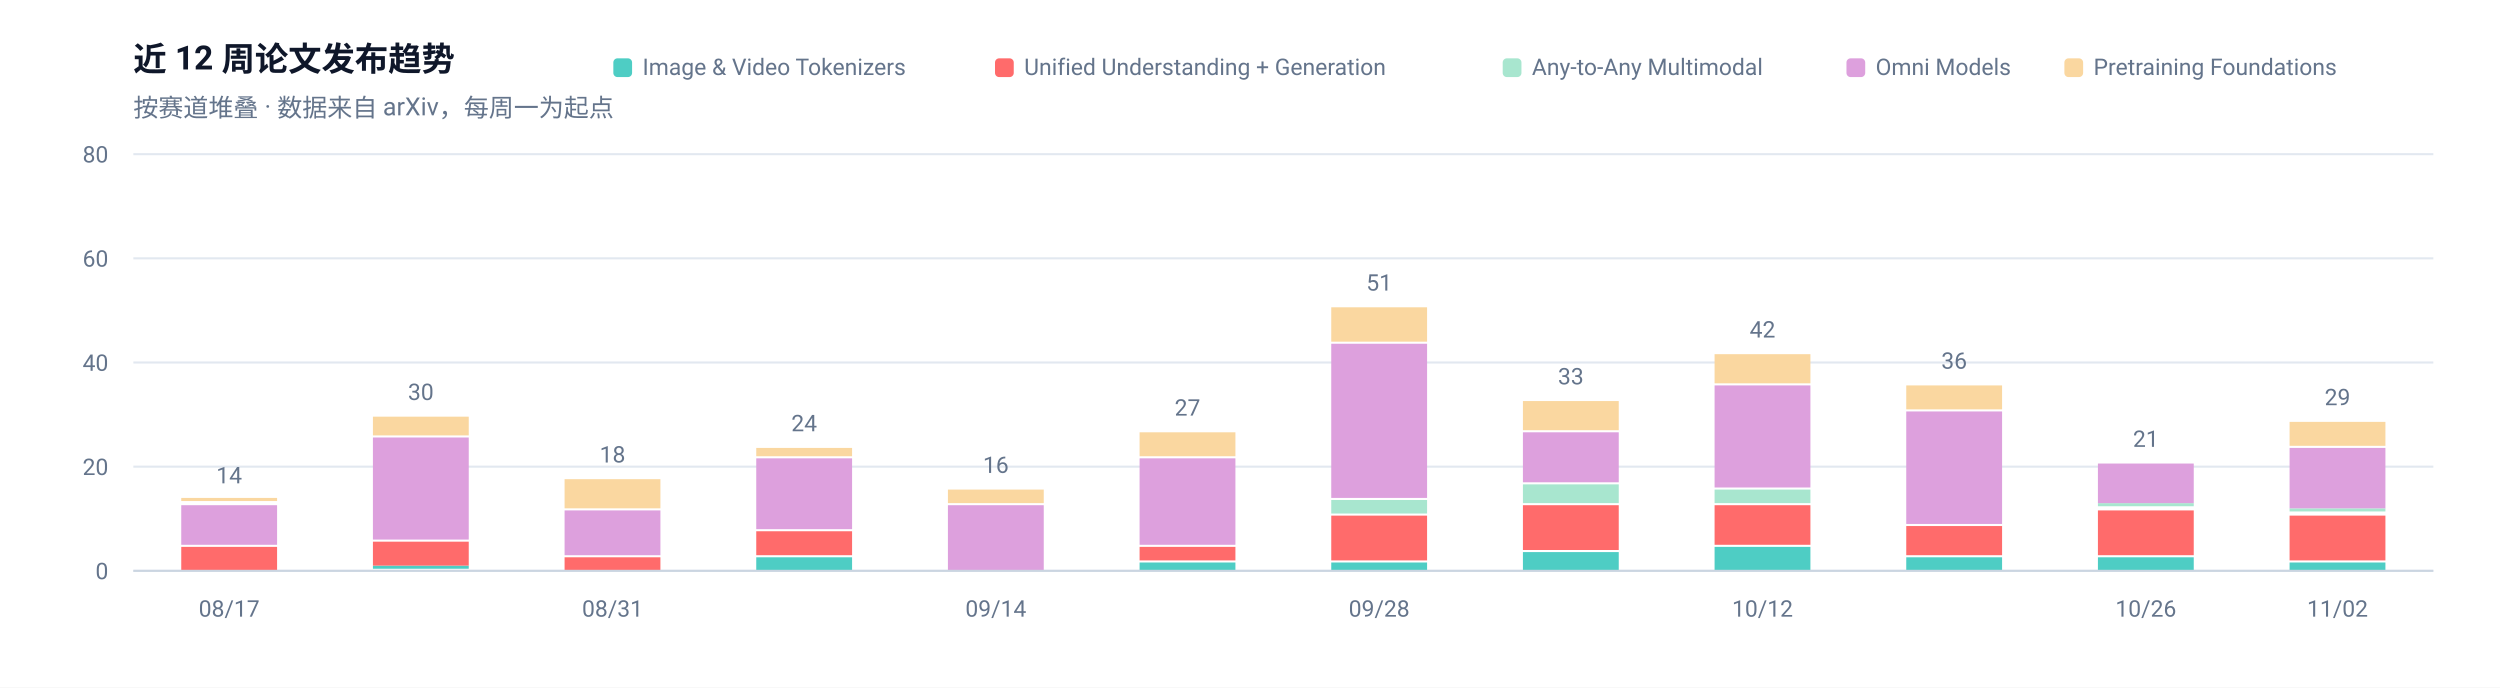
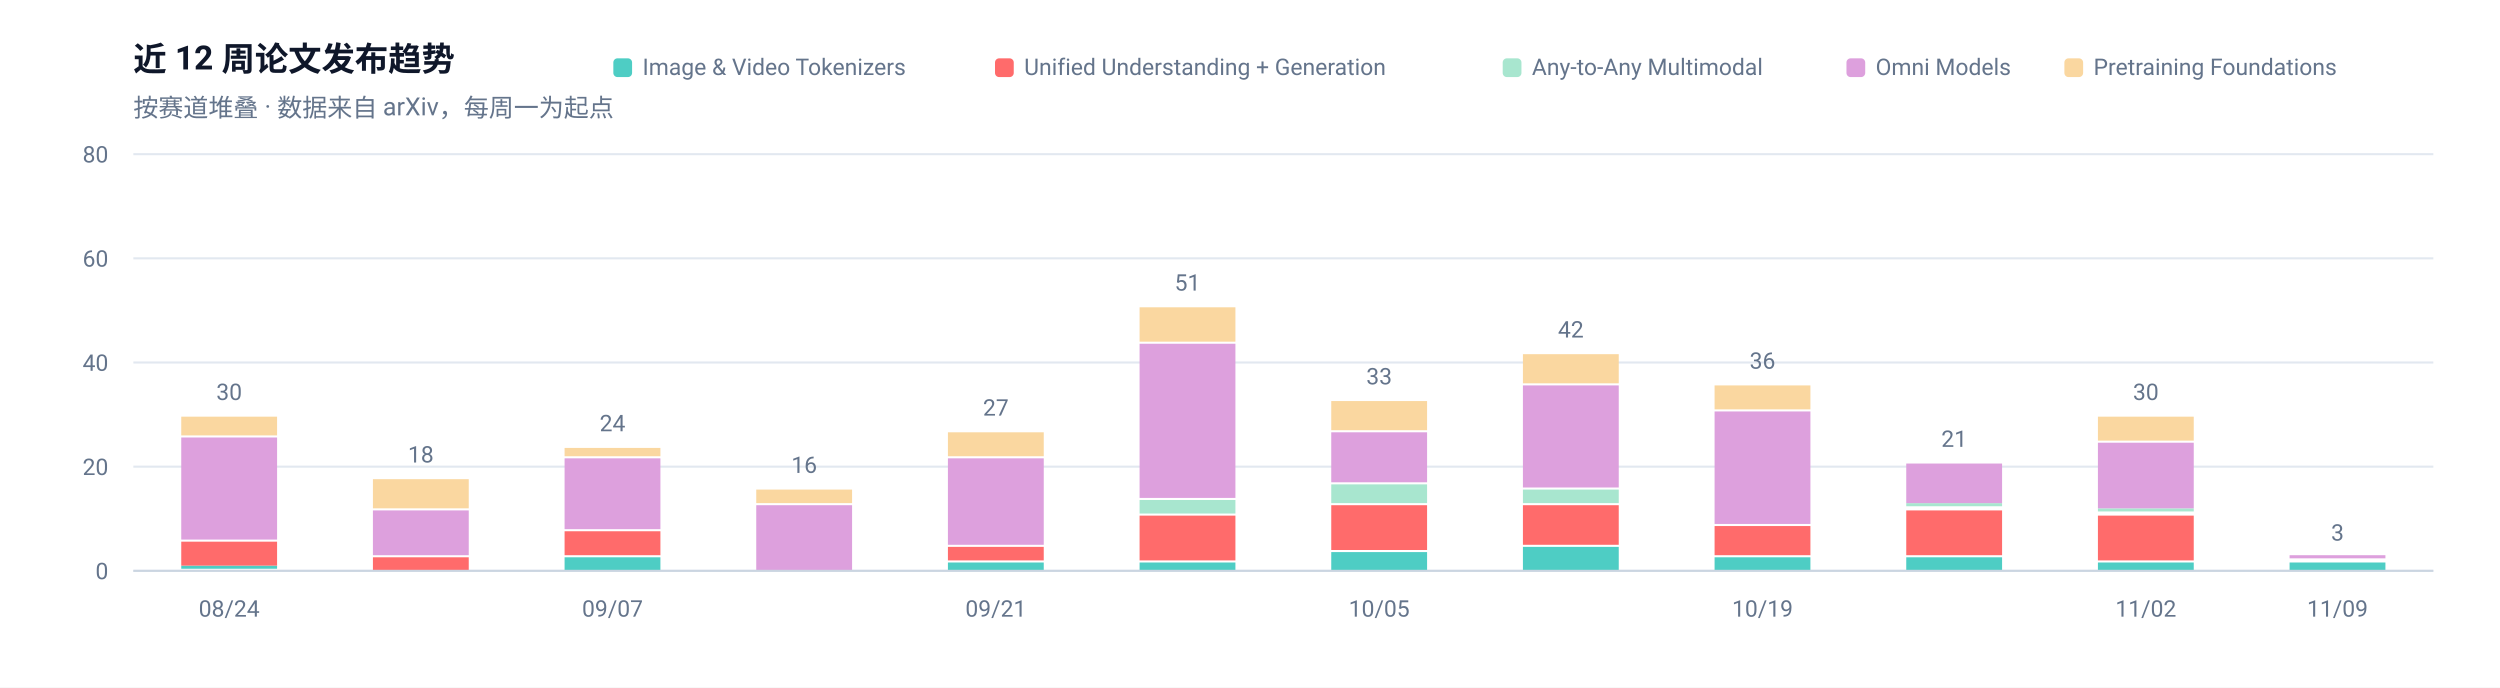
<svg xmlns="http://www.w3.org/2000/svg" width="1200" height="330" viewBox="0 0 1200 330" role="img" aria-label="近 12 周论文发布趋势">
  <rect width="1200" height="330" fill="#FFFFFF" />
  <g font-family="-apple-system, BlinkMacSystemFont, 'Segoe UI', 'Noto Sans SC', 'PingFang SC', 'Microsoft YaHei', Roboto, sans-serif">
    <text x="64" y="34" font-size="16" font-weight="600" fill="#0F172A">近 12 周论文发布趋势</text>
    <text x="64" y="56" font-size="12" fill="#64748B">按赛道堆叠 · 数据来自 arXiv，每周一为起点</text>
    <line x1="64" y1="274.0" x2="1168" y2="274.0" stroke="#E2E8F0" stroke-width="1" />
    <text x="52" y="278.0" font-size="11" text-anchor="end" fill="#64748B">0</text>
    <line x1="64" y1="224.0" x2="1168" y2="224.0" stroke="#E2E8F0" stroke-width="1" />
    <text x="52" y="228.0" font-size="11" text-anchor="end" fill="#64748B">20</text>
    <line x1="64" y1="174.0" x2="1168" y2="174.0" stroke="#E2E8F0" stroke-width="1" />
    <text x="52" y="178.0" font-size="11" text-anchor="end" fill="#64748B">40</text>
    <line x1="64" y1="124.0" x2="1168" y2="124.0" stroke="#E2E8F0" stroke-width="1" />
    <text x="52" y="128.0" font-size="11" text-anchor="end" fill="#64748B">60</text>
    <line x1="64" y1="74.0" x2="1168" y2="74.0" stroke="#E2E8F0" stroke-width="1" />
    <text x="52" y="78.0" font-size="11" text-anchor="end" fill="#64748B">80</text>
-     <rect x="87.0" y="262.5" width="46.0" height="11.5" fill="#FF6B6B" />
-     <rect x="87.0" y="242.5" width="46.0" height="19.0" fill="#DDA0DD" />
-     <rect x="87.0" y="239.0" width="46.0" height="1.5" fill="#FAD7A0" />
-     <text x="110.0" y="232.0" font-size="11" text-anchor="middle" fill="#64748B">14</text>
-     <text x="110.0" y="296" font-size="11" text-anchor="middle" fill="#64748B">08/17</text>
-     <rect x="179.0" y="271.5" width="46.0" height="1.5" fill="#4ECDC4" />
-     <rect x="179.0" y="260.0" width="46.0" height="11.5" fill="#FF6B6B" />
-     <rect x="179.0" y="210.0" width="46.0" height="49.0" fill="#DDA0DD" />
-     <rect x="179.0" y="200.0" width="46.0" height="9.0" fill="#FAD7A0" />
-     <text x="202.0" y="192.0" font-size="11" text-anchor="middle" fill="#64748B">30</text>
-     <rect x="271.0" y="267.5" width="46.0" height="6.5" fill="#FF6B6B" />
-     <rect x="271.0" y="245.0" width="46.0" height="21.5" fill="#DDA0DD" />
-     <rect x="271.0" y="230.0" width="46.0" height="14.0" fill="#FAD7A0" />
-     <text x="294.0" y="222.0" font-size="11" text-anchor="middle" fill="#64748B">18</text>
-     <text x="294.0" y="296" font-size="11" text-anchor="middle" fill="#64748B">08/31</text>
-     <rect x="363.0" y="267.5" width="46.0" height="6.5" fill="#4ECDC4" />
-     <rect x="363.0" y="255.0" width="46.0" height="11.5" fill="#FF6B6B" />
-     <rect x="363.0" y="220.0" width="46.0" height="34.0" fill="#DDA0DD" />
-     <rect x="363.0" y="215.0" width="46.0" height="4.0" fill="#FAD7A0" />
-     <text x="386.0" y="207.0" font-size="11" text-anchor="middle" fill="#64748B">24</text>
-     <rect x="455.0" y="242.5" width="46.0" height="31.5" fill="#DDA0DD" />
-     <rect x="455.0" y="235.0" width="46.0" height="6.5" fill="#FAD7A0" />
-     <text x="478.0" y="227.0" font-size="11" text-anchor="middle" fill="#64748B">16</text>
-     <text x="478.0" y="296" font-size="11" text-anchor="middle" fill="#64748B">09/14</text>
+     <rect x="87.0" y="271.5" width="46.0" height="1.5" fill="#4ECDC4" />
+     <rect x="87.0" y="260.0" width="46.0" height="11.5" fill="#FF6B6B" />
+     <rect x="87.0" y="210.0" width="46.0" height="49.0" fill="#DDA0DD" />
+     <rect x="87.0" y="200.0" width="46.0" height="9.0" fill="#FAD7A0" />
+     <text x="110.0" y="192.0" font-size="11" text-anchor="middle" fill="#64748B">30</text>
+     <text x="110.0" y="296" font-size="11" text-anchor="middle" fill="#64748B">08/24</text>
+     <rect x="179.0" y="267.5" width="46.0" height="6.5" fill="#FF6B6B" />
+     <rect x="179.0" y="245.0" width="46.0" height="21.5" fill="#DDA0DD" />
+     <rect x="179.0" y="230.0" width="46.0" height="14.0" fill="#FAD7A0" />
+     <text x="202.0" y="222.0" font-size="11" text-anchor="middle" fill="#64748B">18</text>
+     <rect x="271.0" y="267.5" width="46.0" height="6.5" fill="#4ECDC4" />
+     <rect x="271.0" y="255.0" width="46.0" height="11.5" fill="#FF6B6B" />
+     <rect x="271.0" y="220.0" width="46.0" height="34.0" fill="#DDA0DD" />
+     <rect x="271.0" y="215.0" width="46.0" height="4.0" fill="#FAD7A0" />
+     <text x="294.0" y="207.0" font-size="11" text-anchor="middle" fill="#64748B">24</text>
+     <text x="294.0" y="296" font-size="11" text-anchor="middle" fill="#64748B">09/07</text>
+     <rect x="363.0" y="242.5" width="46.0" height="31.5" fill="#DDA0DD" />
+     <rect x="363.0" y="235.0" width="46.0" height="6.5" fill="#FAD7A0" />
+     <text x="386.0" y="227.0" font-size="11" text-anchor="middle" fill="#64748B">16</text>
+     <rect x="455.0" y="270.0" width="46.0" height="4.0" fill="#4ECDC4" />
+     <rect x="455.0" y="262.5" width="46.0" height="6.5" fill="#FF6B6B" />
+     <rect x="455.0" y="220.0" width="46.0" height="41.5" fill="#DDA0DD" />
+     <rect x="455.0" y="207.5" width="46.0" height="11.5" fill="#FAD7A0" />
+     <text x="478.0" y="199.5" font-size="11" text-anchor="middle" fill="#64748B">27</text>
+     <text x="478.0" y="296" font-size="11" text-anchor="middle" fill="#64748B">09/21</text>
    <rect x="547.0" y="270.0" width="46.0" height="4.0" fill="#4ECDC4" />
-     <rect x="547.0" y="262.5" width="46.0" height="6.5" fill="#FF6B6B" />
-     <rect x="547.0" y="220.0" width="46.0" height="41.5" fill="#DDA0DD" />
-     <rect x="547.0" y="207.5" width="46.0" height="11.5" fill="#FAD7A0" />
-     <text x="570.0" y="199.5" font-size="11" text-anchor="middle" fill="#64748B">27</text>
-     <rect x="639.0" y="270.0" width="46.0" height="4.0" fill="#4ECDC4" />
-     <rect x="639.0" y="247.5" width="46.0" height="21.5" fill="#FF6B6B" />
-     <rect x="639.0" y="240.0" width="46.0" height="6.5" fill="#A8E6CF" />
-     <rect x="639.0" y="165.0" width="46.0" height="74.0" fill="#DDA0DD" />
-     <rect x="639.0" y="147.5" width="46.0" height="16.5" fill="#FAD7A0" />
-     <text x="662.0" y="139.5" font-size="11" text-anchor="middle" fill="#64748B">51</text>
-     <text x="662.0" y="296" font-size="11" text-anchor="middle" fill="#64748B">09/28</text>
-     <rect x="731.0" y="265.0" width="46.0" height="9.0" fill="#4ECDC4" />
-     <rect x="731.0" y="242.5" width="46.0" height="21.5" fill="#FF6B6B" />
-     <rect x="731.0" y="232.5" width="46.0" height="9.0" fill="#A8E6CF" />
-     <rect x="731.0" y="207.5" width="46.0" height="24.0" fill="#DDA0DD" />
-     <rect x="731.0" y="192.5" width="46.0" height="14.0" fill="#FAD7A0" />
-     <text x="754.0" y="184.5" font-size="11" text-anchor="middle" fill="#64748B">33</text>
-     <rect x="823.0" y="262.5" width="46.0" height="11.5" fill="#4ECDC4" />
-     <rect x="823.0" y="242.5" width="46.0" height="19.0" fill="#FF6B6B" />
-     <rect x="823.0" y="235.0" width="46.0" height="6.5" fill="#A8E6CF" />
-     <rect x="823.0" y="185.0" width="46.0" height="49.0" fill="#DDA0DD" />
-     <rect x="823.0" y="170.0" width="46.0" height="14.0" fill="#FAD7A0" />
-     <text x="846.0" y="162.0" font-size="11" text-anchor="middle" fill="#64748B">42</text>
-     <text x="846.0" y="296" font-size="11" text-anchor="middle" fill="#64748B">10/12</text>
+     <rect x="547.0" y="247.5" width="46.0" height="21.5" fill="#FF6B6B" />
+     <rect x="547.0" y="240.0" width="46.0" height="6.5" fill="#A8E6CF" />
+     <rect x="547.0" y="165.0" width="46.0" height="74.0" fill="#DDA0DD" />
+     <rect x="547.0" y="147.5" width="46.0" height="16.5" fill="#FAD7A0" />
+     <text x="570.0" y="139.5" font-size="11" text-anchor="middle" fill="#64748B">51</text>
+     <rect x="639.0" y="265.0" width="46.0" height="9.0" fill="#4ECDC4" />
+     <rect x="639.0" y="242.5" width="46.0" height="21.5" fill="#FF6B6B" />
+     <rect x="639.0" y="232.5" width="46.0" height="9.0" fill="#A8E6CF" />
+     <rect x="639.0" y="207.5" width="46.0" height="24.0" fill="#DDA0DD" />
+     <rect x="639.0" y="192.5" width="46.0" height="14.0" fill="#FAD7A0" />
+     <text x="662.0" y="184.5" font-size="11" text-anchor="middle" fill="#64748B">33</text>
+     <text x="662.0" y="296" font-size="11" text-anchor="middle" fill="#64748B">10/05</text>
+     <rect x="731.0" y="262.5" width="46.0" height="11.5" fill="#4ECDC4" />
+     <rect x="731.0" y="242.5" width="46.0" height="19.0" fill="#FF6B6B" />
+     <rect x="731.0" y="235.0" width="46.0" height="6.5" fill="#A8E6CF" />
+     <rect x="731.0" y="185.0" width="46.0" height="49.0" fill="#DDA0DD" />
+     <rect x="731.0" y="170.0" width="46.0" height="14.0" fill="#FAD7A0" />
+     <text x="754.0" y="162.0" font-size="11" text-anchor="middle" fill="#64748B">42</text>
+     <rect x="823.0" y="267.5" width="46.0" height="6.5" fill="#4ECDC4" />
+     <rect x="823.0" y="252.5" width="46.0" height="14.0" fill="#FF6B6B" />
+     <rect x="823.0" y="197.5" width="46.0" height="54.0" fill="#DDA0DD" />
+     <rect x="823.0" y="185.0" width="46.0" height="11.5" fill="#FAD7A0" />
+     <text x="846.0" y="177.0" font-size="11" text-anchor="middle" fill="#64748B">36</text>
+     <text x="846.0" y="296" font-size="11" text-anchor="middle" fill="#64748B">10/19</text>
    <rect x="915.0" y="267.5" width="46.0" height="6.5" fill="#4ECDC4" />
-     <rect x="915.0" y="252.5" width="46.0" height="14.0" fill="#FF6B6B" />
-     <rect x="915.0" y="197.5" width="46.0" height="54.0" fill="#DDA0DD" />
-     <rect x="915.0" y="185.0" width="46.0" height="11.5" fill="#FAD7A0" />
-     <text x="938.0" y="177.0" font-size="11" text-anchor="middle" fill="#64748B">36</text>
-     <rect x="1007.0" y="267.5" width="46.0" height="6.5" fill="#4ECDC4" />
-     <rect x="1007.0" y="245.0" width="46.0" height="21.5" fill="#FF6B6B" />
-     <rect x="1007.0" y="241.5" width="46.0" height="1.5" fill="#A8E6CF" />
-     <rect x="1007.0" y="222.5" width="46.0" height="19.0" fill="#DDA0DD" />
-     <text x="1030.0" y="214.5" font-size="11" text-anchor="middle" fill="#64748B">21</text>
-     <text x="1030.0" y="296" font-size="11" text-anchor="middle" fill="#64748B">10/26</text>
+     <rect x="915.0" y="245.0" width="46.0" height="21.5" fill="#FF6B6B" />
+     <rect x="915.0" y="241.5" width="46.0" height="1.5" fill="#A8E6CF" />
+     <rect x="915.0" y="222.5" width="46.0" height="19.0" fill="#DDA0DD" />
+     <text x="938.0" y="214.5" font-size="11" text-anchor="middle" fill="#64748B">21</text>
+     <rect x="1007.0" y="270.0" width="46.0" height="4.0" fill="#4ECDC4" />
+     <rect x="1007.0" y="247.5" width="46.0" height="21.5" fill="#FF6B6B" />
+     <rect x="1007.0" y="244.0" width="46.0" height="1.5" fill="#A8E6CF" />
+     <rect x="1007.0" y="212.5" width="46.0" height="31.5" fill="#DDA0DD" />
+     <rect x="1007.0" y="200.0" width="46.0" height="11.5" fill="#FAD7A0" />
+     <text x="1030.0" y="192.0" font-size="11" text-anchor="middle" fill="#64748B">30</text>
+     <text x="1030.0" y="296" font-size="11" text-anchor="middle" fill="#64748B">11/02</text>
    <rect x="1099.0" y="270.0" width="46.0" height="4.0" fill="#4ECDC4" />
-     <rect x="1099.0" y="247.5" width="46.0" height="21.5" fill="#FF6B6B" />
-     <rect x="1099.0" y="244.0" width="46.0" height="1.5" fill="#A8E6CF" />
-     <rect x="1099.0" y="215.0" width="46.0" height="29.0" fill="#DDA0DD" />
-     <rect x="1099.0" y="202.5" width="46.0" height="11.5" fill="#FAD7A0" />
-     <text x="1122.0" y="194.5" font-size="11" text-anchor="middle" fill="#64748B">29</text>
-     <text x="1122.0" y="296" font-size="11" text-anchor="middle" fill="#64748B">11/02</text>
+     <rect x="1099.0" y="266.5" width="46.0" height="1.5" fill="#DDA0DD" />
+     <text x="1122.0" y="259.5" font-size="11" text-anchor="middle" fill="#64748B">3</text>
+     <text x="1122.0" y="296" font-size="11" text-anchor="middle" fill="#64748B">11/09</text>
    <line x1="64" y1="274" x2="1168" y2="274" stroke="#CBD5E1" stroke-width="1" />
    <rect x="990.9" y="28" width="9" height="9" rx="2" fill="#FAD7A0" />
    <text x="1004.9" y="36" font-size="11" fill="#64748B">Pretraining Foundations</text>
    <rect x="886.3" y="28" width="9" height="9" rx="2" fill="#DDA0DD" />
    <text x="900.3" y="36" font-size="11" fill="#64748B">Omni Models</text>
    <rect x="721.3" y="28" width="9" height="9" rx="2" fill="#A8E6CF" />
    <text x="735.3" y="36" font-size="11" fill="#64748B">Any-to-Any Multimodal</text>
    <rect x="477.6" y="28" width="9" height="9" rx="2" fill="#FF6B6B" />
    <text x="491.6" y="36" font-size="11" fill="#64748B">Unified Understanding + Generation</text>
    <rect x="294.4" y="28" width="9" height="9" rx="2" fill="#4ECDC4" />
    <text x="308.4" y="36" font-size="11" fill="#64748B">Image &amp; Video Tokenizers</text>
  </g>
</svg>
